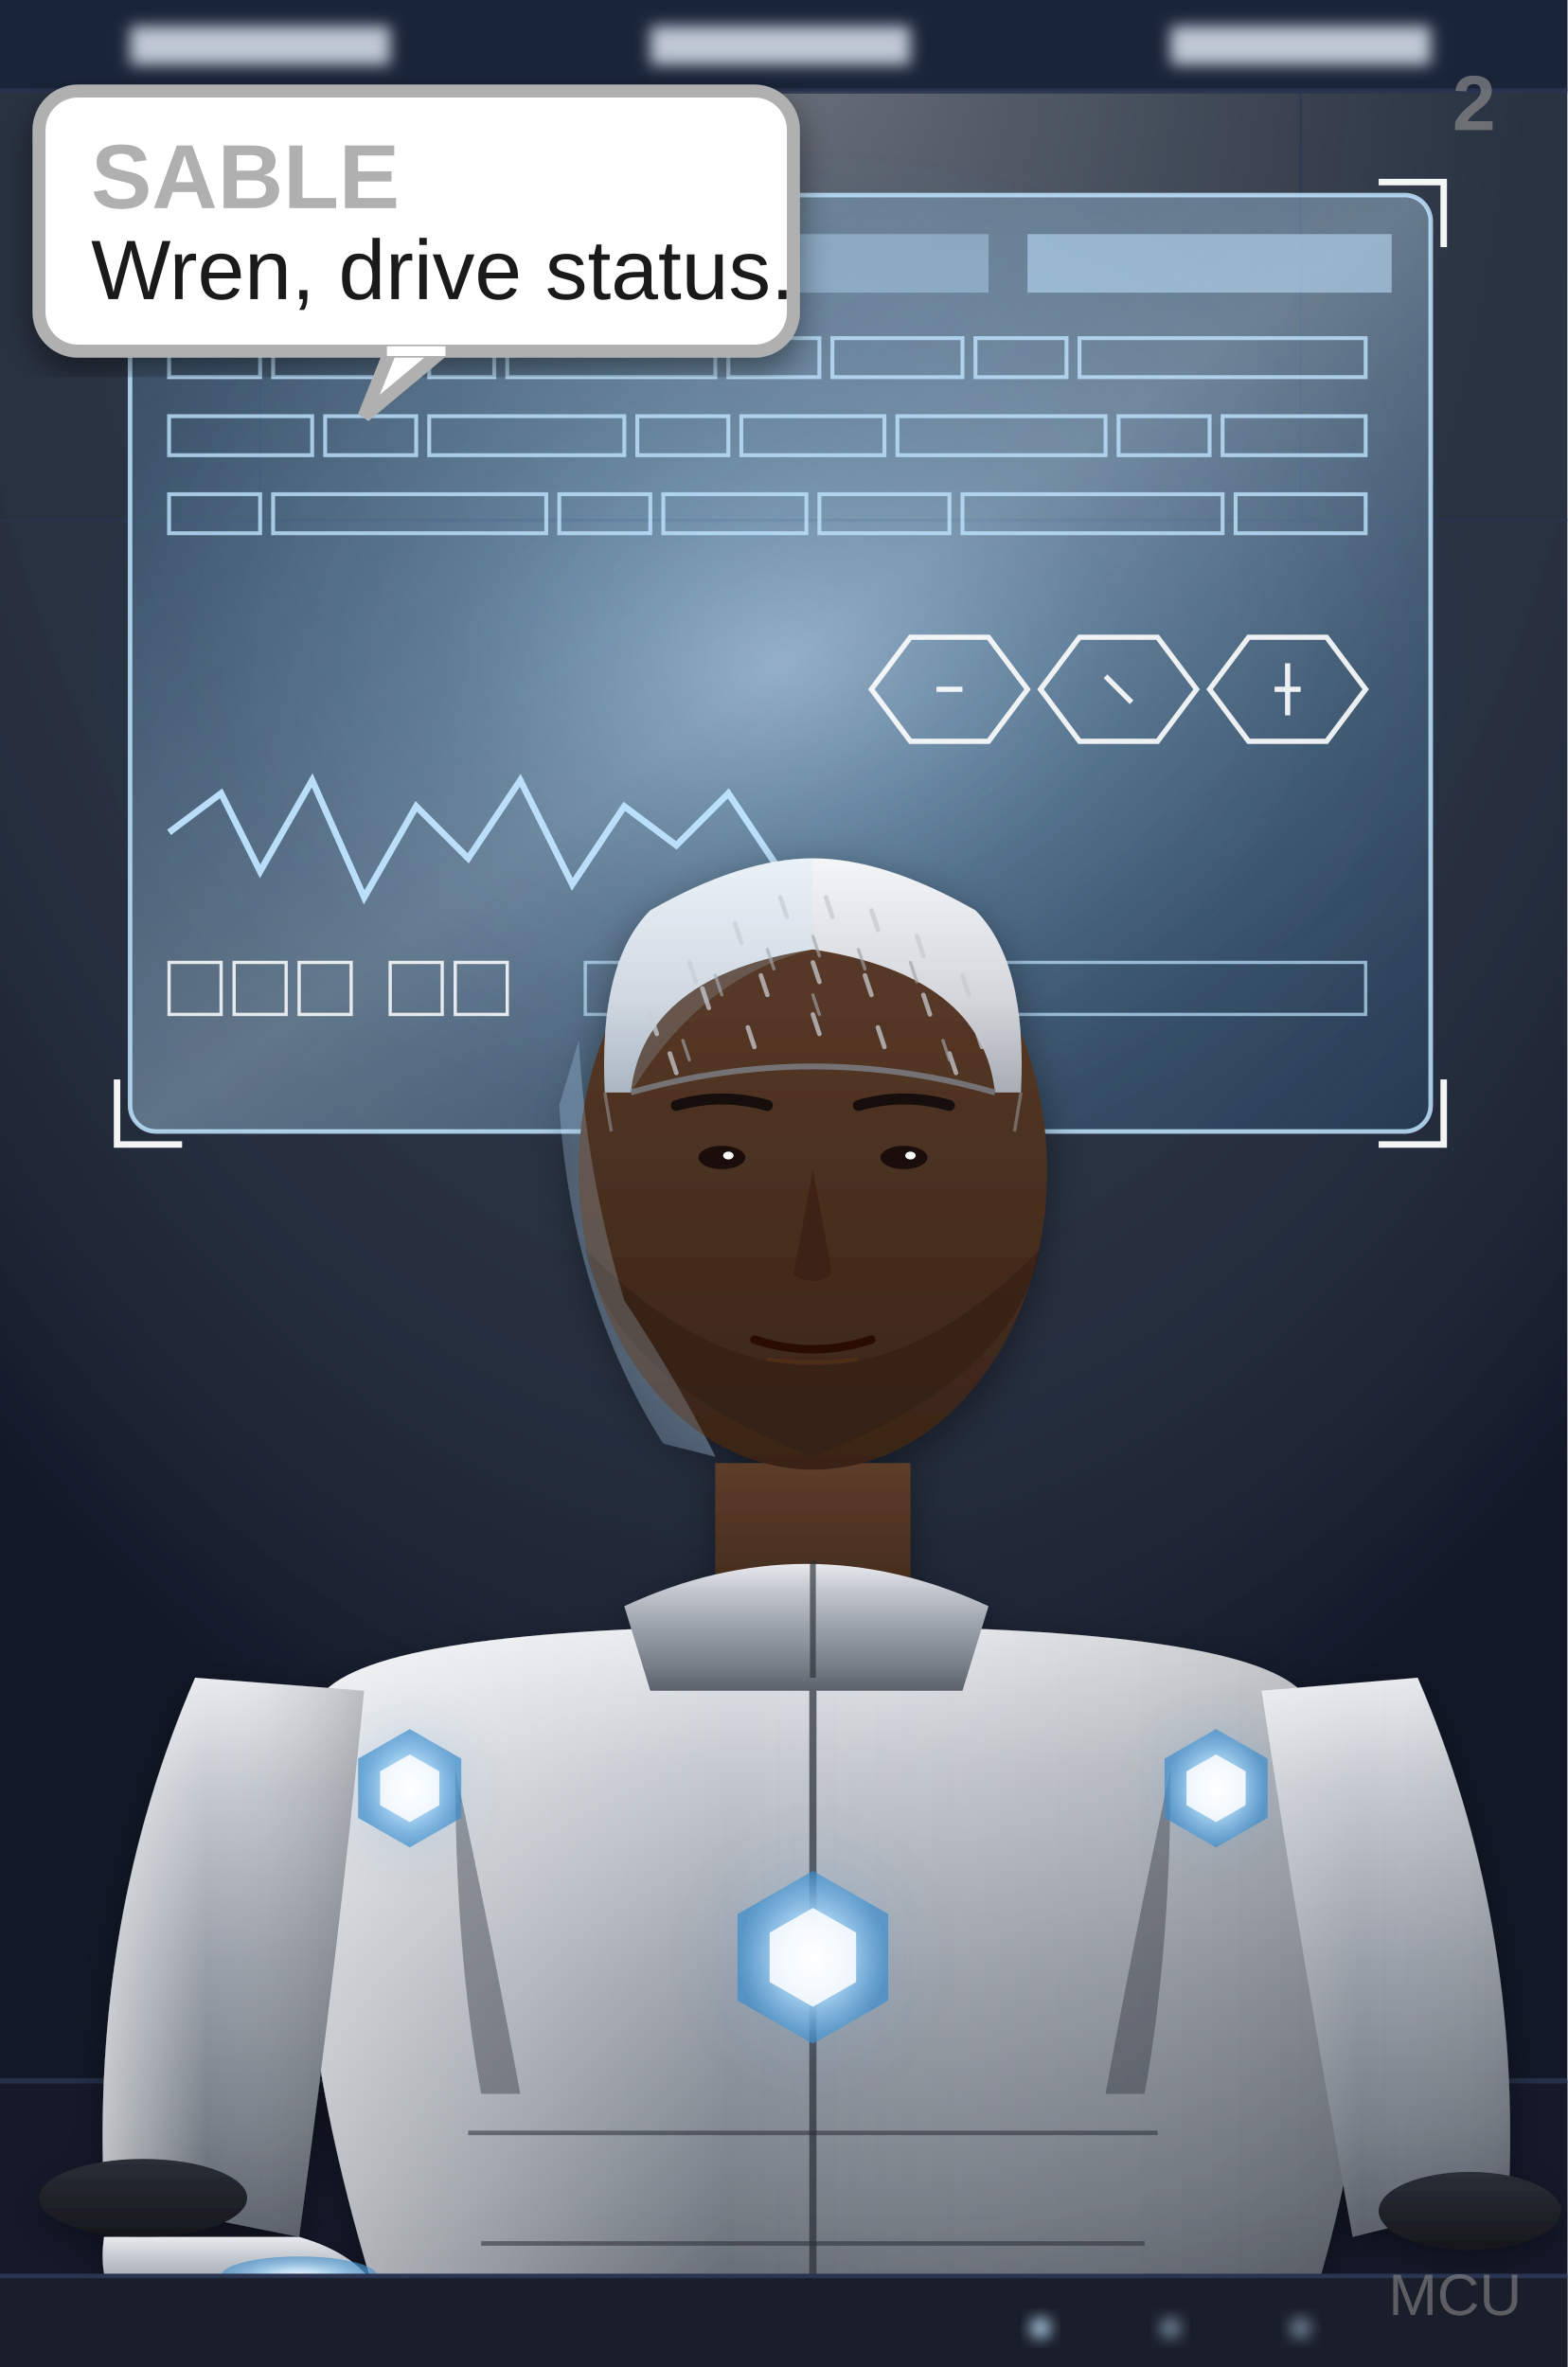
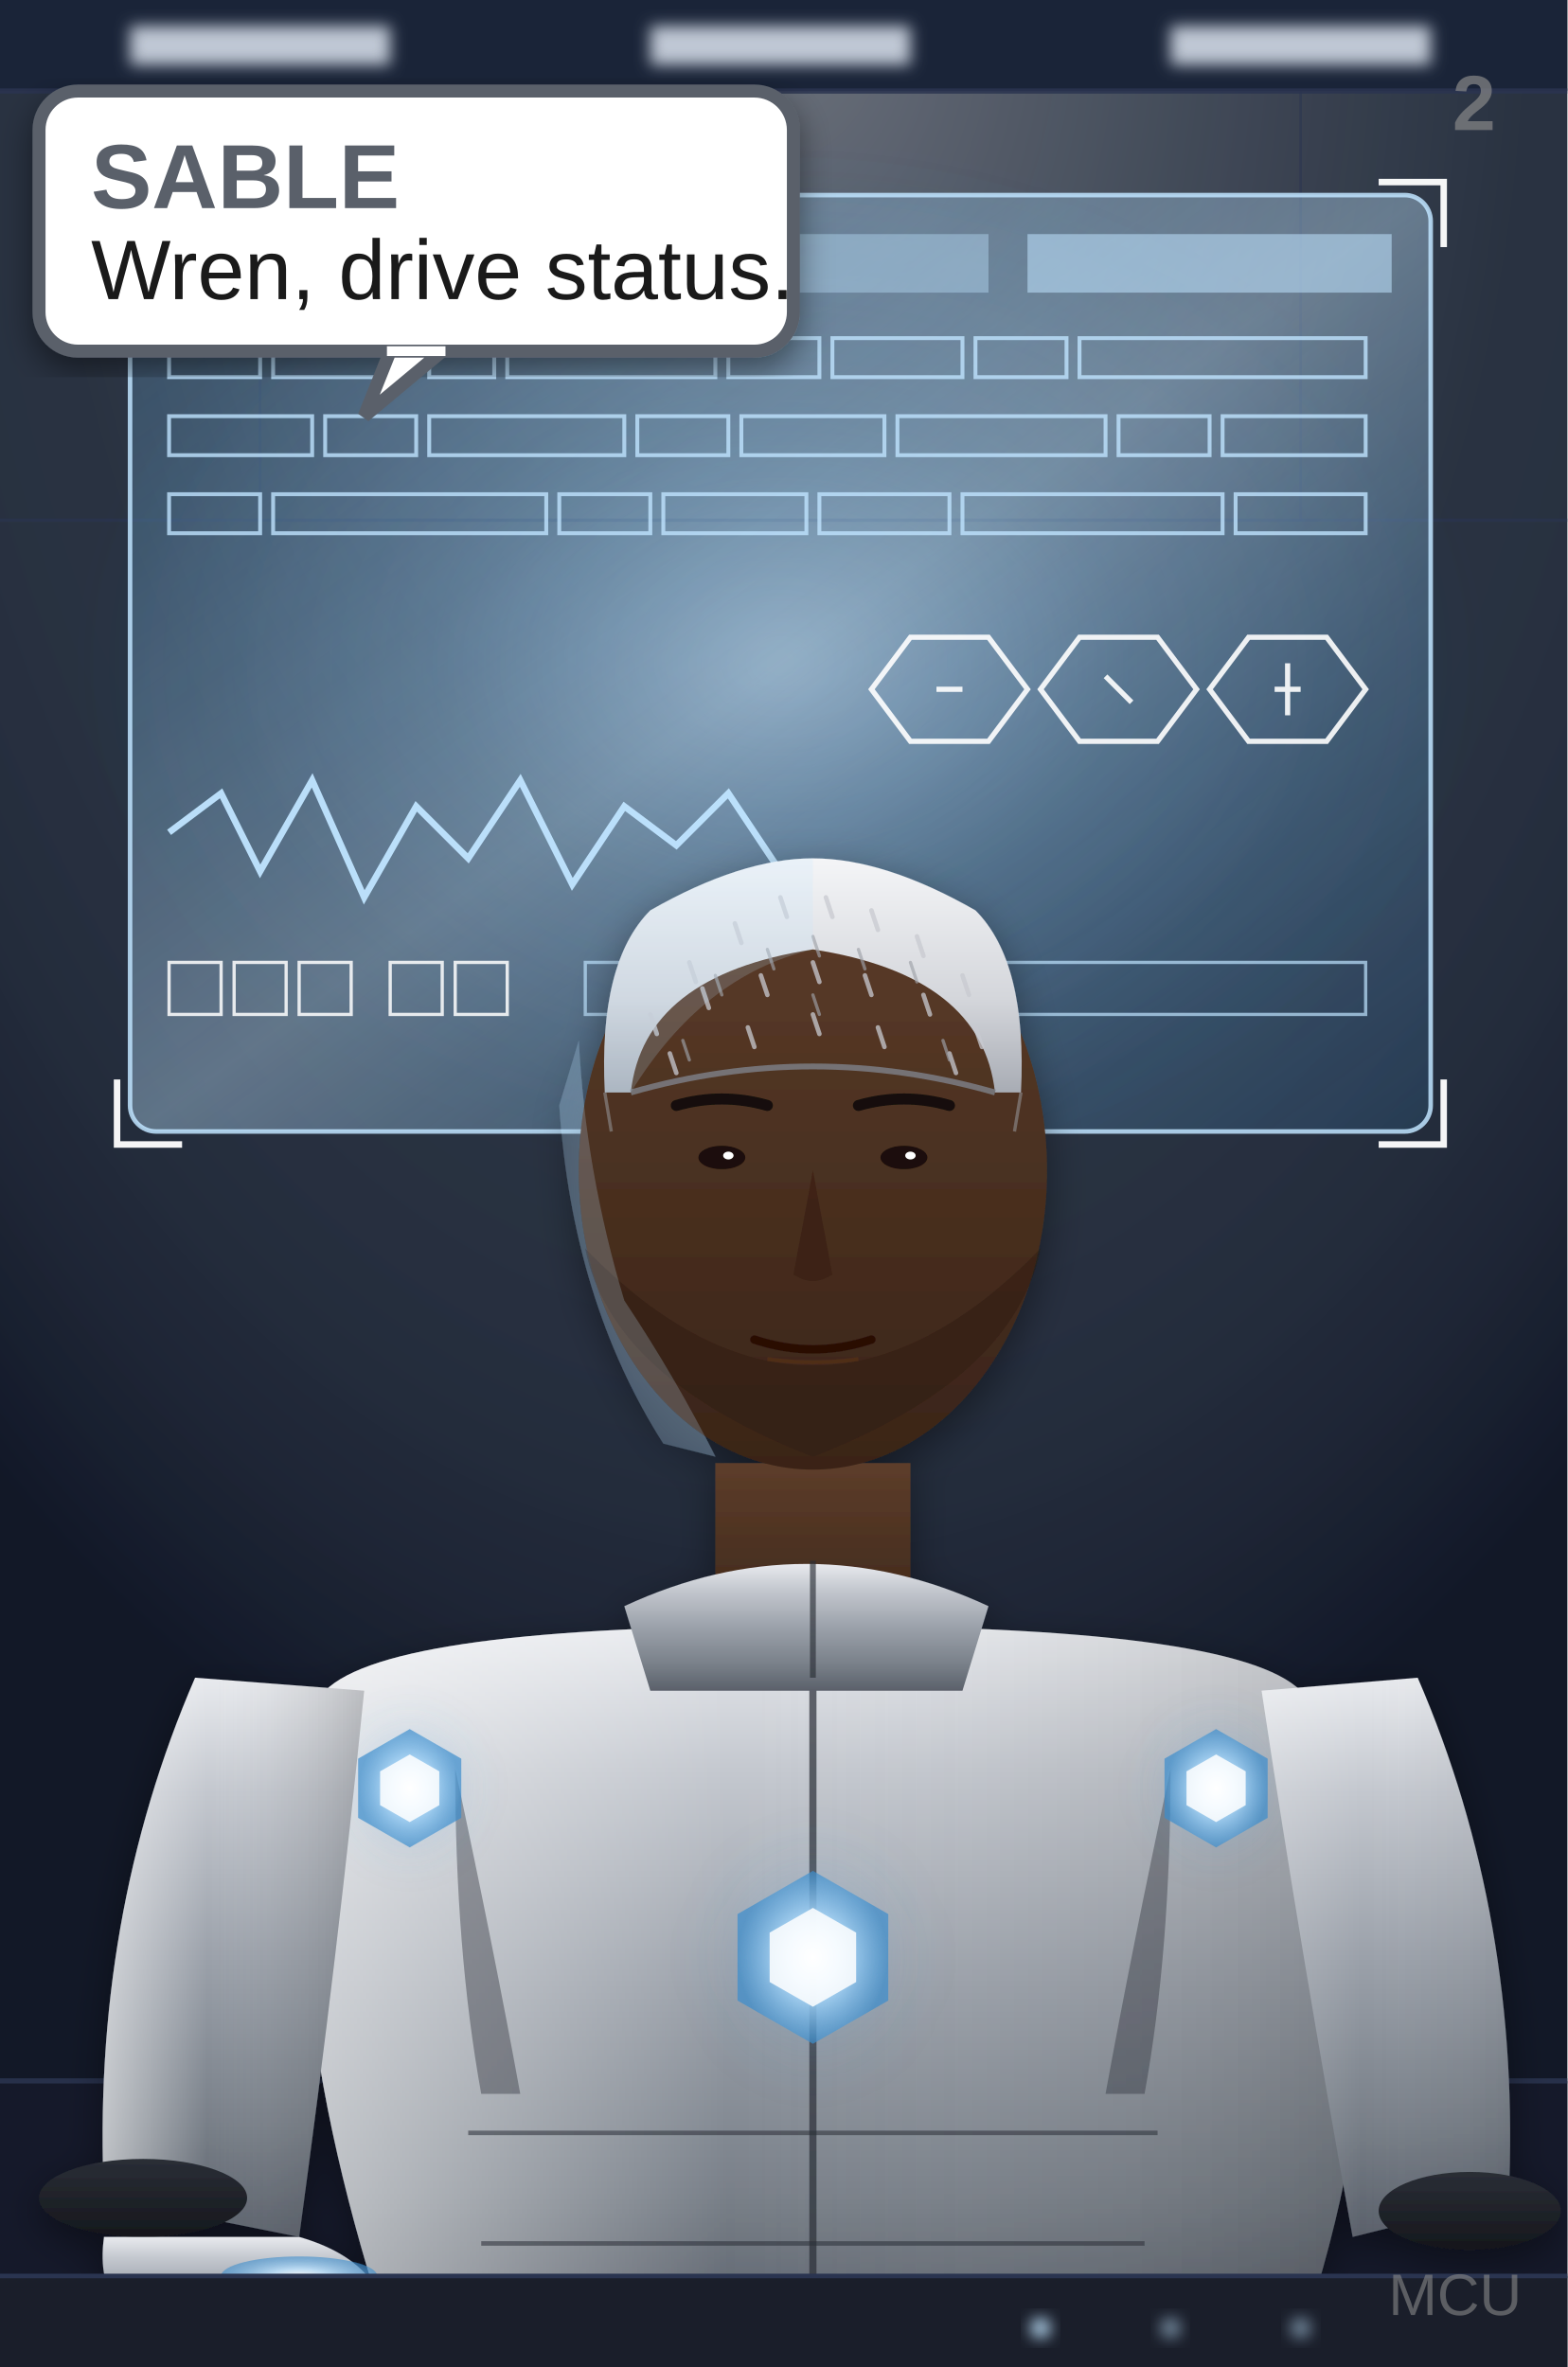
<svg xmlns="http://www.w3.org/2000/svg" viewBox="0 0 241 364" width="241" height="364">
  <defs>
    <filter id="balloonShadow" x="-10%" y="-10%" width="120%" height="120%">
      <feDropShadow dx="0" dy="2" stdDeviation="2.5" flood-color="#000" flood-opacity="0.45" />
    </filter>
    <linearGradient id="p2suitMetal" x1="0%" y1="0%" x2="0%" y2="100%">
      <stop offset="0%" stop-color="#e8eaee" />
      <stop offset="20%" stop-color="#c4c8cf" />
      <stop offset="50%" stop-color="#9ba1aa" />
      <stop offset="80%" stop-color="#787f88" />
      <stop offset="100%" stop-color="#5a606a" />
    </linearGradient>
    <linearGradient id="p2suitHighlight" x1="0%" y1="0%" x2="100%" y2="0%">
      <stop offset="0%" stop-color="#ffffff" stop-opacity="0.55" />
      <stop offset="40%" stop-color="#ffffff" stop-opacity="0" />
      <stop offset="100%" stop-color="#000000" stop-opacity="0.18" />
    </linearGradient>
    <linearGradient id="p2suitSeam" x1="0%" y1="0%" x2="0%" y2="100%">
      <stop offset="0%" stop-color="#2a2e36" />
      <stop offset="100%" stop-color="#15171c" />
    </linearGradient>
    <linearGradient id="p2skinTone" x1="0%" y1="0%" x2="0%" y2="100%">
      <stop offset="0%" stop-color="#5d3d2a" />
      <stop offset="50%" stop-color="#4a3020" />
      <stop offset="100%" stop-color="#3a2418" />
    </linearGradient>
    <linearGradient id="p2hair" x1="0%" y1="0%" x2="0%" y2="100%">
      <stop offset="0%" stop-color="#f4f5f7" />
      <stop offset="60%" stop-color="#d4d6db" />
      <stop offset="100%" stop-color="#a8acb4" />
    </linearGradient>
    <radialGradient id="p2hologramCore" cx="50%" cy="50%">
      <stop offset="0%" stop-color="#ffffff" stop-opacity="1" />
      <stop offset="35%" stop-color="#bfe4ff" stop-opacity="0.95" />
      <stop offset="100%" stop-color="#3a8ccc" stop-opacity="0.7" />
    </radialGradient>
    <radialGradient id="p2hologramGlow" cx="50%" cy="50%">
      <stop offset="0%" stop-color="#bfe4ff" stop-opacity="0.55" />
      <stop offset="50%" stop-color="#5aa6dc" stop-opacity="0.18" />
      <stop offset="100%" stop-color="#3a8ccc" stop-opacity="0" />
    </radialGradient>
    <radialGradient id="p2overheadKey" cx="50%" cy="0%" r="80%">
      <stop offset="0%" stop-color="#dce4f0" stop-opacity="0.85" />
      <stop offset="60%" stop-color="#7c92ae" stop-opacity="0.5" />
      <stop offset="100%" stop-color="#1a2238" stop-opacity="0.9" />
    </radialGradient>
    <linearGradient id="p2holoDisplay" x1="0%" y1="0%" x2="100%" y2="100%">
      <stop offset="0%" stop-color="#5aa6dc" stop-opacity="0.22" />
      <stop offset="50%" stop-color="#bfe4ff" stop-opacity="0.45" />
      <stop offset="100%" stop-color="#3a8ccc" stop-opacity="0.18" />
    </linearGradient>
    <filter id="p2bloom" x="-50%" y="-50%" width="200%" height="200%">
      <feGaussianBlur stdDeviation="2.5" />
    </filter>
    <filter id="p2softBloom" x="-50%" y="-50%" width="200%" height="200%">
      <feGaussianBlur stdDeviation="1.2" />
    </filter>
    <filter id="p2dropShadow" x="-50%" y="-50%" width="200%" height="200%">
      <feDropShadow dx="0" dy="2" stdDeviation="3" flood-color="#000" flood-opacity="0.4" />
    </filter>
    <symbol id="p2hexNode" viewBox="-10 -10 20 20" overflow="visible">
      <polygon points="0,-9 7.8,-4.5 7.8,4.5 0,9 -7.8,4.5 -7.8,-4.5" fill="url(#p2hologramGlow)" filter="url(#p2bloom)" />
      <polygon points="0,-7 6.1,-3.5 6.1,3.5 0,7 -6.1,3.5 -6.1,-3.5" fill="url(#p2hologramCore)" />
      <polygon points="0,-4 3.5,-2 3.5,2 0,4 -3.5,2 -3.5,-2" fill="#ffffff" opacity="0.85" />
    </symbol>
  </defs>
  <g id="p2-bridge-bg">
    <rect width="241" height="364" fill="#0a0e18" />
    <rect width="241" height="364" fill="url(#p2overheadKey)" opacity="0.55" />
    <rect x="0" y="0" width="241" height="14" fill="#1a2438" />
    <rect x="20" y="4" width="40" height="6" fill="#dce4f0" filter="url(#p2softBloom)" opacity="0.85" />
    <rect x="100" y="4" width="40" height="6" fill="#dce4f0" filter="url(#p2softBloom)" opacity="0.85" />
    <rect x="180" y="4" width="40" height="6" fill="#dce4f0" filter="url(#p2softBloom)" opacity="0.85" />
    <line x1="0" y1="14" x2="241" y2="14" stroke="#2a3450" stroke-width="0.8" opacity="0.85" />
    <line x1="0" y1="80" x2="241" y2="80" stroke="#2a3450" stroke-width="0.5" opacity="0.65" />
    <line x1="40" y1="14" x2="40" y2="80" stroke="#2a3450" stroke-width="0.4" opacity="0.55" />
    <line x1="200" y1="14" x2="200" y2="80" stroke="#2a3450" stroke-width="0.4" opacity="0.55" />
    <rect x="0" y="320" width="241" height="44" fill="#15192a" />
    <line x1="0" y1="320" x2="241" y2="320" stroke="#2a3450" stroke-width="0.8" opacity="0.85" />
  </g>
  <g id="p2-holo-display" transform="translate(20, 30)">
    <rect x="-8" y="-8" width="216" height="160" fill="url(#p2hologramGlow)" filter="url(#p2bloom)" opacity="0.85" />
    <rect x="0" y="0" width="200" height="144" rx="4" fill="url(#p2holoDisplay)" opacity="0.85" />
    <rect x="0" y="0" width="200" height="144" rx="4" fill="none" stroke="#bfe4ff" stroke-width="0.7" opacity="0.85" />
    <path d="M-2,8 L-2,-2 L8,-2" fill="none" stroke="#ffffff" stroke-width="1" opacity="0.95" />
    <path d="M192,-2 L202,-2 L202,8" fill="none" stroke="#ffffff" stroke-width="1" opacity="0.95" />
    <path d="M-2,136 L-2,146 L8,146" fill="none" stroke="#ffffff" stroke-width="1" opacity="0.95" />
    <path d="M192,146 L202,146 L202,136" fill="none" stroke="#ffffff" stroke-width="1" opacity="0.95" />
    <rect x="6" y="6" width="80" height="9" fill="#bfe4ff" opacity="0.6" />
    <rect x="92" y="6" width="40" height="9" fill="#bfe4ff" opacity="0.4" />
    <rect x="138" y="6" width="56" height="9" fill="#bfe4ff" opacity="0.55" />
    <g stroke="#bfe4ff" stroke-width="0.6" fill="none" opacity="0.8">
      <rect x="6" y="22" width="14" height="6" />
      <rect x="22" y="22" width="22" height="6" />
      <rect x="46" y="22" width="10" height="6" />
      <rect x="58" y="22" width="32" height="6" />
      <rect x="92" y="22" width="14" height="6" />
      <rect x="108" y="22" width="20" height="6" />
      <rect x="130" y="22" width="14" height="6" />
      <rect x="146" y="22" width="44" height="6" />
      <rect x="6" y="34" width="22" height="6" />
      <rect x="30" y="34" width="14" height="6" />
      <rect x="46" y="34" width="30" height="6" />
      <rect x="78" y="34" width="14" height="6" />
      <rect x="94" y="34" width="22" height="6" />
      <rect x="118" y="34" width="32" height="6" />
      <rect x="152" y="34" width="14" height="6" />
      <rect x="168" y="34" width="22" height="6" />
      <rect x="6" y="46" width="14" height="6" />
      <rect x="22" y="46" width="42" height="6" />
      <rect x="66" y="46" width="14" height="6" />
      <rect x="82" y="46" width="22" height="6" />
      <rect x="106" y="46" width="20" height="6" />
      <rect x="128" y="46" width="40" height="6" />
      <rect x="170" y="46" width="20" height="6" />
    </g>
    <g stroke="#ffffff" stroke-width="0.8" fill="none" opacity="0.9">
      <polygon points="120,68 132,68 138,76 132,84 120,84 114,76" />
      <polygon points="146,68 158,68 164,76 158,84 146,84 140,76" />
      <polygon points="172,68 184,68 190,76 184,84 172,84 166,76" />
      <line x1="124" y1="76" x2="128" y2="76" />
      <line x1="150" y1="74" x2="154" y2="78" />
      <line x1="176" y1="76" x2="180" y2="76" />
      <line x1="178" y1="72" x2="178" y2="80" />
    </g>
    <path d="M6,98 L14,92 L20,104 L28,90 L36,108 L44,94 L52,102 L60,90 L68,106 L76,94 L84,100 L92,92 L100,104" fill="none" stroke="#bfe4ff" stroke-width="1" opacity="0.95" />
    <g stroke="#ffffff" stroke-width="0.5" fill="none" opacity="0.85">
      <rect x="6" y="118" width="8" height="8" />
      <rect x="16" y="118" width="8" height="8" />
      <rect x="26" y="118" width="8" height="8" />
      <rect x="40" y="118" width="8" height="8" />
      <rect x="50" y="118" width="8" height="8" />
    </g>
    <g stroke="#bfe4ff" stroke-width="0.5" fill="none" opacity="0.7">
      <rect x="70" y="118" width="120" height="8" />
    </g>
  </g>
  <g id="p2-sable" filter="url(#p2dropShadow)">
    <g id="p2-sable-torso">
      <path d="M50,260 Q40,300 60,360 L200,360 Q220,300 200,260 Q190,250 124,250 Q60,250 50,260 Z" fill="url(#p2suitMetal)" />
      <path d="M50,260 Q40,300 60,360 L200,360 Q220,300 200,260 Q190,250 124,250 Q60,250 50,260 Z" fill="url(#p2suitHighlight)" />
      <line x1="125" y1="252" x2="125" y2="358" stroke="#2a2e36" stroke-width="1.1" opacity="0.7" />
      <path d="M70,272 Q76,300 80,322 L74,322 Q70,300 70,272 Z" fill="#2a2e36" opacity="0.4" />
      <path d="M180,272 Q174,300 170,322 L176,322 Q180,300 180,272 Z" fill="#2a2e36" opacity="0.4" />
      <line x1="72" y1="328" x2="178" y2="328" stroke="#2a2e36" stroke-width="0.7" opacity="0.55" />
      <line x1="74" y1="345" x2="176" y2="345" stroke="#2a2e36" stroke-width="0.7" opacity="0.55" />
      <use href="#p2hexNode" x="106" y="282" width="38" height="38" />
      <use href="#p2hexNode" x="50" y="262" width="26" height="26" />
      <use href="#p2hexNode" x="174" y="262" width="26" height="26" />
    </g>
    <g id="p2-sable-arm-left">
      <path d="M30,258 Q14,295 16,338 L46,344 Q52,300 56,260 Z" fill="url(#p2suitMetal)" />
      <path d="M30,258 Q14,295 16,338 L46,344 Q52,300 56,260 Z" fill="url(#p2suitHighlight)" />
      <ellipse cx="22" cy="338" rx="16" ry="6" fill="url(#p2suitSeam)" />
      <path d="M16,344 Q14,358 30,360 L60,360 Q60,348 46,344 Z" fill="url(#p2suitMetal)" />
      <ellipse cx="64" cy="360" rx="14" ry="6" fill="url(#p2skinTone)" />
      <ellipse cx="46" cy="350" rx="12" ry="3" fill="url(#p2hologramCore)" opacity="0.85" />
    </g>
    <g id="p2-sable-arm-right">
      <path d="M218,258 Q234,295 232,338 L208,344 Q200,300 194,260 Z" fill="url(#p2suitMetal)" />
      <path d="M218,258 Q234,295 232,338 L208,344 Q200,300 194,260 Z" fill="url(#p2suitHighlight)" opacity="0.4" />
      <ellipse cx="226" cy="340" rx="14" ry="6" fill="url(#p2suitSeam)" />
    </g>
    <g id="p2-sable-neck">
      <path d="M110,225 L110,255 L140,255 L140,225 Z" fill="url(#p2skinTone)" />
      <path d="M96,247 Q124,234 152,247 L148,260 L100,260 Z" fill="url(#p2suitMetal)" />
      <line x1="125" y1="240" x2="125" y2="258" stroke="#2a2e36" stroke-width="0.9" opacity="0.65" />
    </g>
    <g id="p2-sable-head">
      <ellipse cx="125" cy="180" rx="36" ry="46" fill="url(#p2skinTone)" />
      <path d="M90,192 Q125,228 160,192 Q156,212 125,224 Q94,212 90,192 Z" fill="#2a1810" opacity="0.4" />
      <path d="M93,168 Q92,148 100,140 Q114,132 125,132 Q136,132 150,140 Q158,148 157,168 L153,168 Q151,150 125,146 Q99,150 97,168 Z" fill="url(#p2hair)" />
      <path d="M97,168 Q125,160 153,168" fill="none" stroke="#7a7d83" stroke-width="0.9" opacity="0.85" />
      <g stroke="#c8cad0" stroke-width="0.7" stroke-linecap="round" opacity="0.75">
        <line x1="106" y1="148" x2="107" y2="151" />
        <line x1="113" y1="142" x2="114" y2="145" />
        <line x1="120" y1="138" x2="121" y2="141" />
        <line x1="127" y1="138" x2="128" y2="141" />
        <line x1="134" y1="140" x2="135" y2="143" />
        <line x1="141" y1="144" x2="142" y2="147" />
        <line x1="148" y1="150" x2="149" y2="153" />
        <line x1="100" y1="156" x2="101" y2="159" />
        <line x1="108" y1="152" x2="109" y2="155" />
        <line x1="117" y1="150" x2="118" y2="153" />
        <line x1="125" y1="148" x2="126" y2="151" />
        <line x1="133" y1="150" x2="134" y2="153" />
        <line x1="142" y1="153" x2="143" y2="156" />
        <line x1="150" y1="158" x2="151" y2="161" />
        <line x1="103" y1="162" x2="104" y2="165" />
        <line x1="115" y1="158" x2="116" y2="161" />
        <line x1="125" y1="156" x2="126" y2="159" />
        <line x1="135" y1="158" x2="136" y2="161" />
        <line x1="146" y1="162" x2="147" y2="165" />
      </g>
      <g stroke="#9ea1a8" stroke-width="0.5" stroke-linecap="round" opacity="0.65">
        <line x1="110" y1="150" x2="111" y2="153" />
        <line x1="118" y1="146" x2="119" y2="149" />
        <line x1="125" y1="144" x2="126" y2="147" />
        <line x1="132" y1="146" x2="133" y2="149" />
        <line x1="140" y1="148" x2="141" y2="151" />
        <line x1="105" y1="160" x2="106" y2="163" />
        <line x1="125" y1="153" x2="126" y2="156" />
        <line x1="145" y1="160" x2="146" y2="163" />
      </g>
      <line x1="93" y1="168" x2="94" y2="174" stroke="#9ea1a8" stroke-width="0.5" opacity="0.5" />
      <line x1="157" y1="168" x2="156" y2="174" stroke="#9ea1a8" stroke-width="0.5" opacity="0.5" />
      <path d="M93,168 Q92,148 100,140 Q114,132 125,132 L125,146 Q108,150 97,168 Z" fill="#bfe4ff" opacity="0.18" />
      <path d="M89,160 Q90,180 96,200 Q104,212 110,224 L102,222 Q88,200 86,170 Z" fill="#bfe4ff" opacity="0.22" />
      <ellipse cx="111" cy="178" rx="3.6" ry="1.8" fill="#1a0e08" />
      <ellipse cx="139" cy="178" rx="3.6" ry="1.8" fill="#1a0e08" />
      <ellipse cx="112" cy="177.7" rx="0.8" ry="0.6" fill="#ffffff" />
      <ellipse cx="140" cy="177.7" rx="0.8" ry="0.6" fill="#ffffff" />
      <path d="M104,170 Q111,168 118,170" fill="none" stroke="#15100b" stroke-width="1.7" stroke-linecap="round" />
      <path d="M132,170 Q139,168 146,170" fill="none" stroke="#15100b" stroke-width="1.7" stroke-linecap="round" />
      <path d="M125,180 L122,196 Q125,198 128,196 Z" fill="#3a1f12" opacity="0.7" />
      <path d="M116,206 Q125,209 134,206" fill="none" stroke="#2a1006" stroke-width="1.3" stroke-linecap="round" />
      <path d="M118,209 Q125,210 132,209" fill="none" stroke="#5a3018" stroke-width="0.6" opacity="0.6" />
    </g>
  </g>
  <g id="p2-console">
    <rect x="0" y="350" width="241" height="14" fill="#1a1e2a" />
    <line x1="0" y1="350" x2="241" y2="350" stroke="#2a3450" stroke-width="0.7" />
    <circle cx="160" cy="358" r="1.5" fill="#bfe4ff" filter="url(#p2softBloom)" />
    <circle cx="180" cy="358" r="1.5" fill="#bfe4ff" filter="url(#p2softBloom)" opacity="0.6" />
    <circle cx="200" cy="358" r="1.5" fill="#bfe4ff" filter="url(#p2softBloom)" opacity="0.6" />
  </g>
  <g id="p2-dialogue">
-     <rect x="6" y="14" width="116" height="40" rx="6" fill="white" stroke="#b0b0b0" stroke-width="2" filter="url(#balloonShadow)" />
-     <polygon points="60,54 68,54 56,64" fill="white" stroke="#b0b0b0" stroke-width="2" />
+     <rect x="6" y="14" width="116" height="40" rx="6" fill="white" stroke="#5a606a" stroke-width="2" filter="url(#balloonShadow)" />
+     <polygon points="60,54 68,54 56,64" fill="white" stroke="#5a606a" stroke-width="2" />
    <line x1="59.5" y1="54" x2="68.5" y2="54" stroke="white" stroke-width="1.5" />
-     <text x="14" y="32" font-family="Helvetica Neue, Arial, sans-serif" font-size="14" font-weight="800" fill="#b0b0b0">SABLE</text>
+     <text x="14" y="32" font-family="Helvetica Neue, Arial, sans-serif" font-size="14" font-weight="800" fill="#5a606a">SABLE</text>
    <text x="14" y="46" font-family="Helvetica Neue, Arial, sans-serif" font-size="13" fill="#1a1a1a">Wren, drive status.</text>
  </g>
  <g id="p2-meta">
    <text x="230" y="20" text-anchor="end" font-family="Helvetica Neue, Arial, sans-serif" font-size="12" font-weight="bold" fill="#888" opacity="0.7">2</text>
    <text x="234" y="356" text-anchor="end" font-family="Helvetica Neue, Arial, sans-serif" font-size="9" fill="#888" opacity="0.6">MCU</text>
  </g>
</svg>
